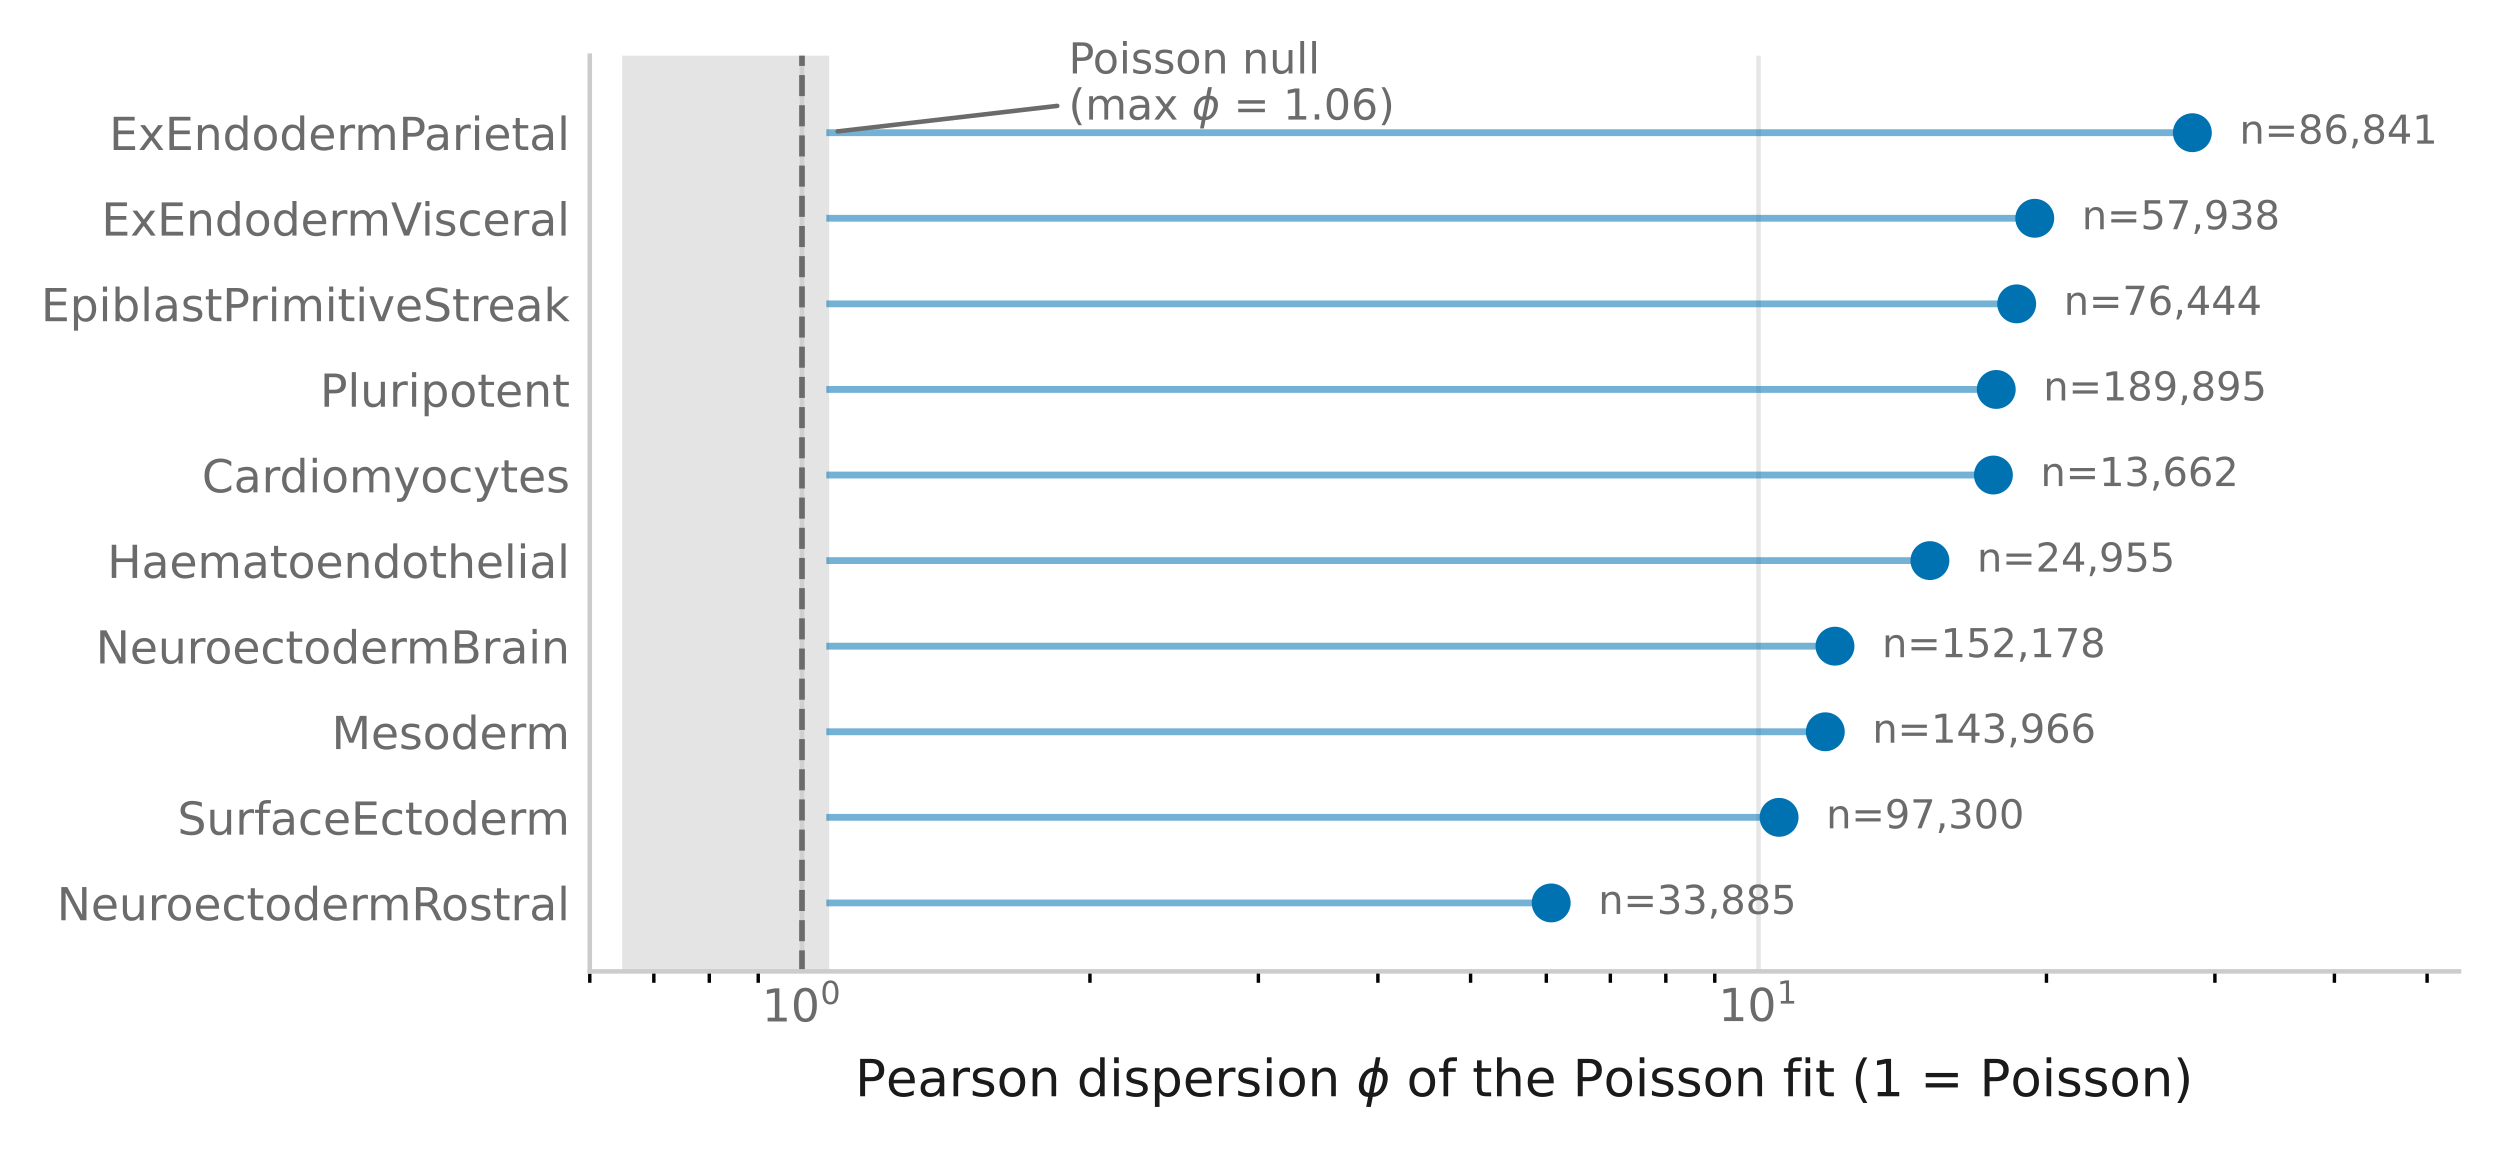
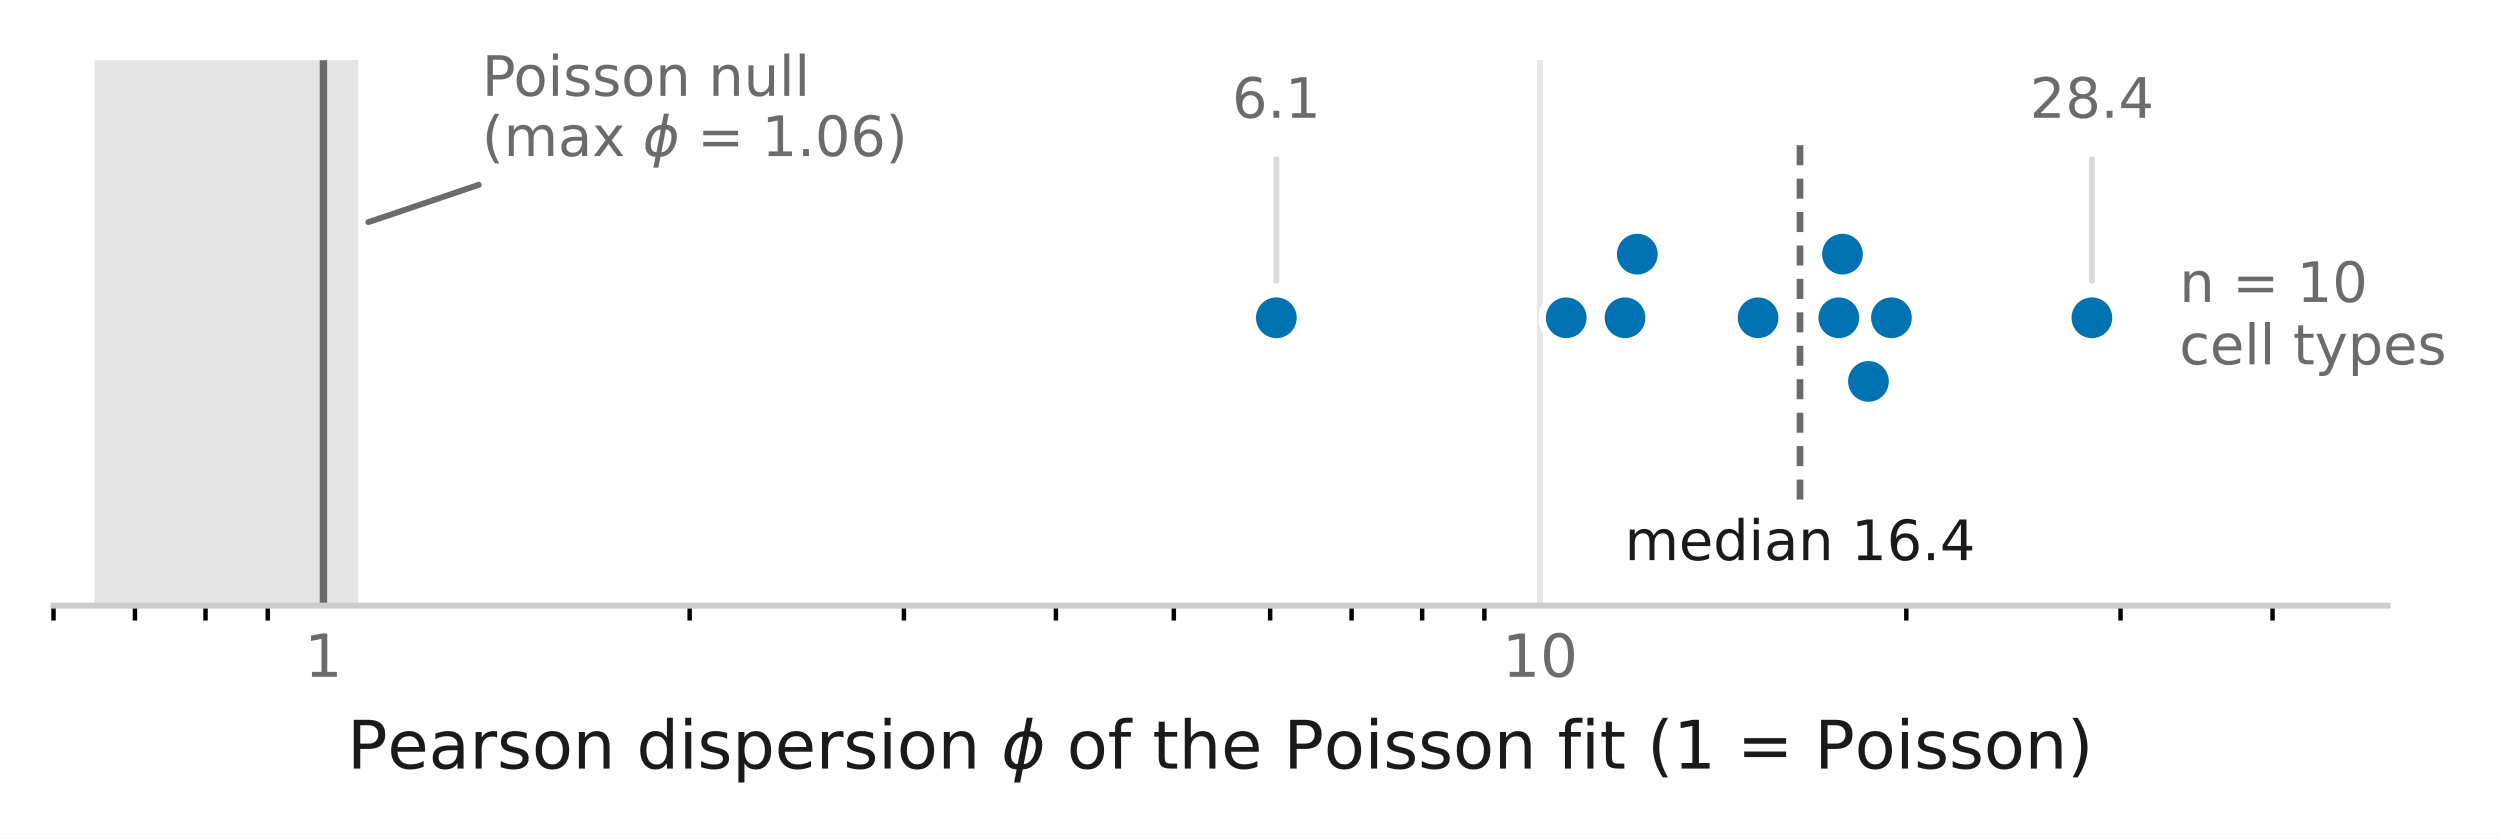
- <svg xmlns="http://www.w3.org/2000/svg" xmlns:xlink="http://www.w3.org/1999/xlink" width="439.011pt" height="201.754pt" viewBox="0 0 439.011 201.754" version="1.1">
+ <svg xmlns="http://www.w3.org/2000/svg" xmlns:xlink="http://www.w3.org/1999/xlink" width="336.443pt" height="112.678pt" viewBox="0 0 336.443 112.678" version="1.1">
  <defs>
    <style type="text/css">*{stroke-linejoin: round; stroke-linecap: butt}</style>
  </defs>
  <g id="figure_1">
    <g id="patch_1">
-       <path d="M -0 201.754  L 439.011 201.754  L 439.011 0  L -0 0  z " style="fill: #ffffff" />
+       <path d="M 0 112.678  L 336.443 112.678  L 336.443 0  L 0 0  z " style="fill: #ffffff" />
    </g>
    <g id="axes_1">
      <g id="patch_2">
-         <path d="M 103.571 170.581  L 431.811 170.581  L 431.811 9.777  L 103.571 9.777  z " style="fill: #ffffff" />
+         <path d="M 7.2 81.506  L 321.315 81.506  L 321.315 8.104  L 7.2 8.104  z " style="fill: #ffffff" />
      </g>
      <g id="matplotlib.axis_1">
        <g id="xtick_1">
          <g id="line2d_1">
-             <path d="M 140.835 170.581  L 140.835 9.777  " clip-path="url(#p5253454328)" style="fill: none; stroke: #e6e6e6; stroke-width: 0.8; stroke-linecap: square" />
+             <path d="M 43.524 81.506  L 43.524 8.104  " clip-path="url(#p3d363d4cb2)" style="fill: none; stroke: #e6e6e6; stroke-width: 0.8; stroke-linecap: square" />
          </g>
          <g id="line2d_2" />
          <g id="text_1">
-             <g style="fill: #6b6b6b" transform="translate(133.795 180.16)">
-               <text>
-                 <tspan x="0" y="-0.781" style="font-size: 8px; font-family: 'DejaVu Sans'; fill: #6b6b6b">1</tspan>
-                 <tspan x="5.09" y="-0.781" style="font-size: 8px; font-family: 'DejaVu Sans'; fill: #6b6b6b">0</tspan>
-                 <tspan x="10.256" y="-3.844" style="font-size: 5.6px; font-family: 'DejaVu Sans'; fill: #6b6b6b">0</tspan>
-               </text>
-             </g>
+             <text style="font-size: 8px; font-family: 'DejaVu Sans', 'Bitstream Vera Sans', 'Computer Modern Sans Serif', 'Lucida Grande', 'Verdana', 'Geneva', 'Lucid', 'Arial', 'Helvetica', 'Avant Garde', sans-serif; text-anchor: middle; fill: #6b6b6b" x="43.524" y="91.084" transform="rotate(-0 43.52401 91.08441)">1</text>
          </g>
        </g>
        <g id="xtick_2">
          <g id="line2d_3">
-             <path d="M 308.804 170.581  L 308.804 9.777  " clip-path="url(#p5253454328)" style="fill: none; stroke: #e6e6e6; stroke-width: 0.8; stroke-linecap: square" />
+             <path d="M 207.257 81.506  L 207.257 8.104  " clip-path="url(#p3d363d4cb2)" style="fill: none; stroke: #e6e6e6; stroke-width: 0.8; stroke-linecap: square" />
          </g>
          <g id="line2d_4" />
          <g id="text_2">
-             <g style="fill: #6b6b6b" transform="translate(301.7639 180.16)">
-               <text>
-                 <tspan x="0" y="-0.858" style="font-size: 8px; font-family: 'DejaVu Sans'; fill: #6b6b6b">1</tspan>
-                 <tspan x="5.09" y="-0.858" style="font-size: 8px; font-family: 'DejaVu Sans'; fill: #6b6b6b">0</tspan>
-                 <tspan x="10.256" y="-3.92" style="font-size: 5.6px; font-family: 'DejaVu Sans'; fill: #6b6b6b">1</tspan>
-               </text>
-             </g>
+             <text style="font-size: 8px; font-family: 'DejaVu Sans', 'Bitstream Vera Sans', 'Computer Modern Sans Serif', 'Lucida Grande', 'Verdana', 'Geneva', 'Lucid', 'Arial', 'Helvetica', 'Avant Garde', sans-serif; text-anchor: middle; fill: #6b6b6b" x="207.257" y="91.084" transform="rotate(-0 207.2572 91.08441)">10</text>
          </g>
        </g>
        <g id="xtick_3">
          <g id="line2d_5">
            <defs>
-               <path id="mf8e0793a0b" d="M 0 0  L 0 2  " style="stroke: #000000; stroke-width: 0.6" />
+               <path id="m390ec94c69" d="M 0 0  L 0 2  " style="stroke: #000000; stroke-width: 0.6" />
            </defs>
            <g>
-               <use xlink:href="#mf8e0793a0b" x="103.571" y="170.581" style="stroke: #000000; stroke-width: 0.6" />
+               <use xlink:href="#m390ec94c69" x="7.2" y="81.506" style="stroke: #000000; stroke-width: 0.6" />
            </g>
          </g>
        </g>
        <g id="xtick_4">
          <g id="line2d_6">
            <g>
-               <use xlink:href="#mf8e0793a0b" x="114.816" y="170.581" style="stroke: #000000; stroke-width: 0.6" />
+               <use xlink:href="#m390ec94c69" x="18.161" y="81.506" style="stroke: #000000; stroke-width: 0.6" />
            </g>
          </g>
        </g>
        <g id="xtick_5">
          <g id="line2d_7">
            <g>
-               <use xlink:href="#mf8e0793a0b" x="124.557" y="170.581" style="stroke: #000000; stroke-width: 0.6" />
+               <use xlink:href="#m390ec94c69" x="27.657" y="81.506" style="stroke: #000000; stroke-width: 0.6" />
            </g>
          </g>
        </g>
        <g id="xtick_6">
          <g id="line2d_8">
            <g>
-               <use xlink:href="#mf8e0793a0b" x="133.149" y="170.581" style="stroke: #000000; stroke-width: 0.6" />
+               <use xlink:href="#m390ec94c69" x="36.032" y="81.506" style="stroke: #000000; stroke-width: 0.6" />
            </g>
          </g>
        </g>
        <g id="xtick_7">
          <g id="line2d_9">
            <g>
-               <use xlink:href="#mf8e0793a0b" x="191.399" y="170.581" style="stroke: #000000; stroke-width: 0.6" />
+               <use xlink:href="#m390ec94c69" x="92.813" y="81.506" style="stroke: #000000; stroke-width: 0.6" />
            </g>
          </g>
        </g>
        <g id="xtick_8">
          <g id="line2d_10">
            <g>
-               <use xlink:href="#mf8e0793a0b" x="220.977" y="170.581" style="stroke: #000000; stroke-width: 0.6" />
+               <use xlink:href="#m390ec94c69" x="121.645" y="81.506" style="stroke: #000000; stroke-width: 0.6" />
            </g>
          </g>
        </g>
        <g id="xtick_9">
          <g id="line2d_11">
            <g>
-               <use xlink:href="#mf8e0793a0b" x="241.962" y="170.581" style="stroke: #000000; stroke-width: 0.6" />
+               <use xlink:href="#m390ec94c69" x="142.101" y="81.506" style="stroke: #000000; stroke-width: 0.6" />
            </g>
          </g>
        </g>
        <g id="xtick_10">
          <g id="line2d_12">
            <g>
-               <use xlink:href="#mf8e0793a0b" x="258.24" y="170.581" style="stroke: #000000; stroke-width: 0.6" />
+               <use xlink:href="#m390ec94c69" x="157.969" y="81.506" style="stroke: #000000; stroke-width: 0.6" />
            </g>
          </g>
        </g>
        <g id="xtick_11">
          <g id="line2d_13">
            <g>
-               <use xlink:href="#mf8e0793a0b" x="271.54" y="170.581" style="stroke: #000000; stroke-width: 0.6" />
+               <use xlink:href="#m390ec94c69" x="170.933" y="81.506" style="stroke: #000000; stroke-width: 0.6" />
            </g>
          </g>
        </g>
        <g id="xtick_12">
          <g id="line2d_14">
            <g>
-               <use xlink:href="#mf8e0793a0b" x="282.785" y="170.581" style="stroke: #000000; stroke-width: 0.6" />
+               <use xlink:href="#m390ec94c69" x="181.895" y="81.506" style="stroke: #000000; stroke-width: 0.6" />
            </g>
          </g>
        </g>
        <g id="xtick_13">
          <g id="line2d_15">
            <g>
-               <use xlink:href="#mf8e0793a0b" x="292.526" y="170.581" style="stroke: #000000; stroke-width: 0.6" />
+               <use xlink:href="#m390ec94c69" x="191.39" y="81.506" style="stroke: #000000; stroke-width: 0.6" />
            </g>
          </g>
        </g>
        <g id="xtick_14">
          <g id="line2d_16">
            <g>
-               <use xlink:href="#mf8e0793a0b" x="301.118" y="170.581" style="stroke: #000000; stroke-width: 0.6" />
+               <use xlink:href="#m390ec94c69" x="199.765" y="81.506" style="stroke: #000000; stroke-width: 0.6" />
            </g>
          </g>
        </g>
        <g id="xtick_15">
          <g id="line2d_17">
            <g>
-               <use xlink:href="#mf8e0793a0b" x="359.368" y="170.581" style="stroke: #000000; stroke-width: 0.6" />
+               <use xlink:href="#m390ec94c69" x="256.546" y="81.506" style="stroke: #000000; stroke-width: 0.6" />
            </g>
          </g>
        </g>
        <g id="xtick_16">
          <g id="line2d_18">
            <g>
-               <use xlink:href="#mf8e0793a0b" x="388.945" y="170.581" style="stroke: #000000; stroke-width: 0.6" />
+               <use xlink:href="#m390ec94c69" x="285.378" y="81.506" style="stroke: #000000; stroke-width: 0.6" />
            </g>
          </g>
        </g>
        <g id="xtick_17">
          <g id="line2d_19">
            <g>
-               <use xlink:href="#mf8e0793a0b" x="409.931" y="170.581" style="stroke: #000000; stroke-width: 0.6" />
-             </g>
-           </g>
-         </g>
-         <g id="xtick_18">
-           <g id="line2d_20">
-             <g>
-               <use xlink:href="#mf8e0793a0b" x="426.209" y="170.581" style="stroke: #000000; stroke-width: 0.6" />
+               <use xlink:href="#m390ec94c69" x="305.834" y="81.506" style="stroke: #000000; stroke-width: 0.6" />
            </g>
          </g>
        </g>
        <g id="text_3">
-           <g style="fill: #1a1a1a" transform="translate(150.1513 192.6637)">
+           <g style="fill: #1a1a1a" transform="translate(46.71742 103.5882)">
            <text>
              <tspan x="0" y="-0.156" style="font-size: 9px; font-family: 'DejaVu Sans'; fill: #1a1a1a">P</tspan>
              <tspan x="5.427" y="-0.156" style="font-size: 9px; font-family: 'DejaVu Sans'; fill: #1a1a1a">e</tspan>
              <tspan x="10.964" y="-0.156" style="font-size: 9px; font-family: 'DejaVu Sans'; fill: #1a1a1a">a</tspan>
              <tspan x="16.479" y="-0.156" style="font-size: 9px; font-family: 'DejaVu Sans'; fill: #1a1a1a">r</tspan>
              <tspan x="20.18" y="-0.156" style="font-size: 9px; font-family: 'DejaVu Sans'; fill: #1a1a1a">s</tspan>
              <tspan x="24.869" y="-0.156" style="font-size: 9px; font-family: 'DejaVu Sans'; fill: #1a1a1a">o</tspan>
              <tspan x="30.375" y="-0.156" style="font-size: 9px; font-family: 'DejaVu Sans'; fill: #1a1a1a">n</tspan>
              <tspan x="36.079" y="-0.156" style="font-size: 9px; font-family: 'DejaVu Sans'; fill: #1a1a1a"> </tspan>
              <tspan x="38.94" y="-0.156" style="font-size: 9px; font-family: 'DejaVu Sans'; fill: #1a1a1a">d</tspan>
              <tspan x="44.653" y="-0.156" style="font-size: 9px; font-family: 'DejaVu Sans'; fill: #1a1a1a">i</tspan>
              <tspan x="47.153" y="-0.156" style="font-size: 9px; font-family: 'DejaVu Sans'; fill: #1a1a1a">s</tspan>
              <tspan x="51.842" y="-0.156" style="font-size: 9px; font-family: 'DejaVu Sans'; fill: #1a1a1a">p</tspan>
              <tspan x="57.555" y="-0.156" style="font-size: 9px; font-family: 'DejaVu Sans'; fill: #1a1a1a">e</tspan>
              <tspan x="63.092" y="-0.156" style="font-size: 9px; font-family: 'DejaVu Sans'; fill: #1a1a1a">r</tspan>
              <tspan x="66.792" y="-0.156" style="font-size: 9px; font-family: 'DejaVu Sans'; fill: #1a1a1a">s</tspan>
              <tspan x="71.481" y="-0.156" style="font-size: 9px; font-family: 'DejaVu Sans'; fill: #1a1a1a">i</tspan>
              <tspan x="73.982" y="-0.156" style="font-size: 9px; font-family: 'DejaVu Sans'; fill: #1a1a1a">o</tspan>
              <tspan x="79.488" y="-0.156" style="font-size: 9px; font-family: 'DejaVu Sans'; fill: #1a1a1a">n</tspan>
              <tspan x="85.192" y="-0.156" style="font-size: 9px; font-family: 'DejaVu Sans'; fill: #1a1a1a"> </tspan>
              <tspan x="93.99" y="-0.156" style="font-size: 9px; font-family: 'DejaVu Sans'; fill: #1a1a1a"> </tspan>
              <tspan x="96.851" y="-0.156" style="font-size: 9px; font-family: 'DejaVu Sans'; fill: #1a1a1a">o</tspan>
              <tspan x="102.357" y="-0.156" style="font-size: 9px; font-family: 'DejaVu Sans'; fill: #1a1a1a">f</tspan>
              <tspan x="105.526" y="-0.156" style="font-size: 9px; font-family: 'DejaVu Sans'; fill: #1a1a1a"> </tspan>
              <tspan x="108.387" y="-0.156" style="font-size: 9px; font-family: 'DejaVu Sans'; fill: #1a1a1a">t</tspan>
              <tspan x="111.916" y="-0.156" style="font-size: 9px; font-family: 'DejaVu Sans'; fill: #1a1a1a">h</tspan>
              <tspan x="117.62" y="-0.156" style="font-size: 9px; font-family: 'DejaVu Sans'; fill: #1a1a1a">e</tspan>
              <tspan x="123.157" y="-0.156" style="font-size: 9px; font-family: 'DejaVu Sans'; fill: #1a1a1a"> </tspan>
              <tspan x="126.018" y="-0.156" style="font-size: 9px; font-family: 'DejaVu Sans'; fill: #1a1a1a">P</tspan>
              <tspan x="131.445" y="-0.156" style="font-size: 9px; font-family: 'DejaVu Sans'; fill: #1a1a1a">o</tspan>
              <tspan x="136.951" y="-0.156" style="font-size: 9px; font-family: 'DejaVu Sans'; fill: #1a1a1a">i</tspan>
              <tspan x="139.452" y="-0.156" style="font-size: 9px; font-family: 'DejaVu Sans'; fill: #1a1a1a">s</tspan>
              <tspan x="144.141" y="-0.156" style="font-size: 9px; font-family: 'DejaVu Sans'; fill: #1a1a1a">s</tspan>
              <tspan x="148.83" y="-0.156" style="font-size: 9px; font-family: 'DejaVu Sans'; fill: #1a1a1a">o</tspan>
              <tspan x="154.336" y="-0.156" style="font-size: 9px; font-family: 'DejaVu Sans'; fill: #1a1a1a">n</tspan>
              <tspan x="160.04" y="-0.156" style="font-size: 9px; font-family: 'DejaVu Sans'; fill: #1a1a1a"> </tspan>
              <tspan x="162.901" y="-0.156" style="font-size: 9px; font-family: 'DejaVu Sans'; fill: #1a1a1a">f</tspan>
              <tspan x="166.069" y="-0.156" style="font-size: 9px; font-family: 'DejaVu Sans'; fill: #1a1a1a">i</tspan>
              <tspan x="168.57" y="-0.156" style="font-size: 9px; font-family: 'DejaVu Sans'; fill: #1a1a1a">t</tspan>
              <tspan x="172.099" y="-0.156" style="font-size: 9px; font-family: 'DejaVu Sans'; fill: #1a1a1a"> </tspan>
              <tspan x="174.959" y="-0.156" style="font-size: 9px; font-family: 'DejaVu Sans'; fill: #1a1a1a">(</tspan>
              <tspan x="178.471" y="-0.156" style="font-size: 9px; font-family: 'DejaVu Sans'; fill: #1a1a1a">1</tspan>
              <tspan x="184.197" y="-0.156" style="font-size: 9px; font-family: 'DejaVu Sans'; fill: #1a1a1a"> </tspan>
              <tspan x="187.058" y="-0.156" style="font-size: 9px; font-family: 'DejaVu Sans'; fill: #1a1a1a">=</tspan>
              <tspan x="194.599" y="-0.156" style="font-size: 9px; font-family: 'DejaVu Sans'; fill: #1a1a1a"> </tspan>
              <tspan x="197.459" y="-0.156" style="font-size: 9px; font-family: 'DejaVu Sans'; fill: #1a1a1a">P</tspan>
              <tspan x="202.887" y="-0.156" style="font-size: 9px; font-family: 'DejaVu Sans'; fill: #1a1a1a">o</tspan>
              <tspan x="208.393" y="-0.156" style="font-size: 9px; font-family: 'DejaVu Sans'; fill: #1a1a1a">i</tspan>
              <tspan x="210.894" y="-0.156" style="font-size: 9px; font-family: 'DejaVu Sans'; fill: #1a1a1a">s</tspan>
              <tspan x="215.583" y="-0.156" style="font-size: 9px; font-family: 'DejaVu Sans'; fill: #1a1a1a">s</tspan>
              <tspan x="220.271" y="-0.156" style="font-size: 9px; font-family: 'DejaVu Sans'; fill: #1a1a1a">o</tspan>
              <tspan x="225.778" y="-0.156" style="font-size: 9px; font-family: 'DejaVu Sans'; fill: #1a1a1a">n</tspan>
              <tspan x="231.482" y="-0.156" style="font-size: 9px; font-family: 'DejaVu Sans'; fill: #1a1a1a">)</tspan>
              <tspan x="88.053" y="-0.156" style="font-style: oblique; font-size: 9px; font-family: 'DejaVu Sans'; fill: #1a1a1a">ϕ</tspan>
            </text>
          </g>
        </g>
      </g>
-       <g id="matplotlib.axis_2">
-         <g id="ytick_1">
-           <g id="line2d_21" />
-           <g id="text_4">
-             <text style="font-size: 8px; font-family: 'DejaVu Sans', 'Bitstream Vera Sans', 'Computer Modern Sans Serif', 'Lucida Grande', 'Verdana', 'Geneva', 'Lucid', 'Arial', 'Helvetica', 'Avant Garde', sans-serif; text-anchor: end; fill: #6b6b6b" x="100.071" y="161.598" transform="rotate(-0 100.0713 161.5978)">NeuroectodermRostral</text>
-           </g>
-         </g>
-         <g id="ytick_2">
-           <g id="line2d_22" />
-           <g id="text_5">
-             <text style="font-size: 8px; font-family: 'DejaVu Sans', 'Bitstream Vera Sans', 'Computer Modern Sans Serif', 'Lucida Grande', 'Verdana', 'Geneva', 'Lucid', 'Arial', 'Helvetica', 'Avant Garde', sans-serif; text-anchor: end; fill: #6b6b6b" x="100.071" y="146.569" transform="rotate(-0 100.0713 146.5694)">SurfaceEctoderm</text>
-           </g>
-         </g>
-         <g id="ytick_3">
-           <g id="line2d_23" />
-           <g id="text_6">
-             <text style="font-size: 8px; font-family: 'DejaVu Sans', 'Bitstream Vera Sans', 'Computer Modern Sans Serif', 'Lucida Grande', 'Verdana', 'Geneva', 'Lucid', 'Arial', 'Helvetica', 'Avant Garde', sans-serif; text-anchor: end; fill: #6b6b6b" x="100.071" y="131.541" transform="rotate(-0 100.0713 131.5409)">Mesoderm</text>
-           </g>
-         </g>
-         <g id="ytick_4">
-           <g id="line2d_24" />
-           <g id="text_7">
-             <text style="font-size: 8px; font-family: 'DejaVu Sans', 'Bitstream Vera Sans', 'Computer Modern Sans Serif', 'Lucida Grande', 'Verdana', 'Geneva', 'Lucid', 'Arial', 'Helvetica', 'Avant Garde', sans-serif; text-anchor: end; fill: #6b6b6b" x="100.071" y="116.512" transform="rotate(-0 100.0713 116.5125)">NeuroectodermBrain</text>
-           </g>
-         </g>
-         <g id="ytick_5">
-           <g id="line2d_25" />
-           <g id="text_8">
-             <text style="font-size: 8px; font-family: 'DejaVu Sans', 'Bitstream Vera Sans', 'Computer Modern Sans Serif', 'Lucida Grande', 'Verdana', 'Geneva', 'Lucid', 'Arial', 'Helvetica', 'Avant Garde', sans-serif; text-anchor: end; fill: #6b6b6b" x="100.071" y="101.484" transform="rotate(-0 100.0713 101.484)">Haematoendothelial</text>
-           </g>
-         </g>
-         <g id="ytick_6">
-           <g id="line2d_26" />
-           <g id="text_9">
-             <text style="font-size: 8px; font-family: 'DejaVu Sans', 'Bitstream Vera Sans', 'Computer Modern Sans Serif', 'Lucida Grande', 'Verdana', 'Geneva', 'Lucid', 'Arial', 'Helvetica', 'Avant Garde', sans-serif; text-anchor: end; fill: #6b6b6b" x="100.071" y="86.456" transform="rotate(-0 100.0713 86.4556)">Cardiomyocytes</text>
-           </g>
-         </g>
-         <g id="ytick_7">
-           <g id="line2d_27" />
-           <g id="text_10">
-             <text style="font-size: 8px; font-family: 'DejaVu Sans', 'Bitstream Vera Sans', 'Computer Modern Sans Serif', 'Lucida Grande', 'Verdana', 'Geneva', 'Lucid', 'Arial', 'Helvetica', 'Avant Garde', sans-serif; text-anchor: end; fill: #6b6b6b" x="100.071" y="71.427" transform="rotate(-0 100.0713 71.42716)">Pluripotent</text>
-           </g>
-         </g>
-         <g id="ytick_8">
-           <g id="line2d_28" />
-           <g id="text_11">
-             <text style="font-size: 8px; font-family: 'DejaVu Sans', 'Bitstream Vera Sans', 'Computer Modern Sans Serif', 'Lucida Grande', 'Verdana', 'Geneva', 'Lucid', 'Arial', 'Helvetica', 'Avant Garde', sans-serif; text-anchor: end; fill: #6b6b6b" x="100.071" y="56.399" transform="rotate(-0 100.0713 56.39871)">EpiblastPrimitiveStreak</text>
-           </g>
-         </g>
-         <g id="ytick_9">
-           <g id="line2d_29" />
-           <g id="text_12">
-             <text style="font-size: 8px; font-family: 'DejaVu Sans', 'Bitstream Vera Sans', 'Computer Modern Sans Serif', 'Lucida Grande', 'Verdana', 'Geneva', 'Lucid', 'Arial', 'Helvetica', 'Avant Garde', sans-serif; text-anchor: end; fill: #6b6b6b" x="100.071" y="41.37" transform="rotate(-0 100.0713 41.37026)">ExEndodermVisceral</text>
-           </g>
-         </g>
-         <g id="ytick_10">
-           <g id="line2d_30" />
-           <g id="text_13">
-             <text style="font-size: 8px; font-family: 'DejaVu Sans', 'Bitstream Vera Sans', 'Computer Modern Sans Serif', 'Lucida Grande', 'Verdana', 'Geneva', 'Lucid', 'Arial', 'Helvetica', 'Avant Garde', sans-serif; text-anchor: end; fill: #6b6b6b" x="100.071" y="26.342" transform="rotate(-0 100.0713 26.34182)">ExEndodermParietal</text>
-           </g>
-         </g>
-       </g>
+       <g id="matplotlib.axis_2" />
      <g id="patch_3">
-         <path d="M 109.761 170.581  L 145.11 170.581  L 145.11 9.777  L 109.761 9.777  z " clip-path="url(#p5253454328)" style="fill: #6b6b6b; opacity: 0.18; stroke: #6b6b6b; stroke-linejoin: miter" />
-       </g>
-       <g id="line2d_31">
-         <path d="M 140.835 170.581  L 140.835 9.777  " clip-path="url(#p5253454328)" style="fill: none; stroke-dasharray: 3.7,1.6; stroke-dashoffset: 0; stroke: #6b6b6b" />
+         <path d="M 13.234 81.506  L 47.691 81.506  L 47.691 8.104  L 13.234 8.104  z " clip-path="url(#p3d363d4cb2)" style="fill: #6b6b6b; opacity: 0.18; stroke: #6b6b6b; stroke-linejoin: miter" />
+       </g>
+       <g id="line2d_20">
+         <path d="M 43.524 81.506  L 43.524 8.104  " clip-path="url(#p3d363d4cb2)" style="fill: none; stroke: #6b6b6b; stroke-linecap: square" />
+       </g>
+       <g id="LineCollection_1">
+         <path d="M 242.238 67.233  L 242.238 18.299  " clip-path="url(#p3d363d4cb2)" style="fill: none; stroke-dasharray: 2.7,1.8; stroke-dashoffset: 0; stroke: #6b6b6b; stroke-width: 0.9" />
      </g>
      <g id="patch_4">
-         <path d="M 103.571 170.581  L 103.571 9.777  " style="fill: none; stroke: #cccccc; stroke-width: 0.8; stroke-linejoin: miter; stroke-linecap: square" />
+         <path d="M 7.2 81.506  L 321.315 81.506  " style="fill: none; stroke: #cccccc; stroke-width: 0.8; stroke-linejoin: miter; stroke-linecap: square" />
      </g>
      <g id="patch_5">
-         <path d="M 103.571 170.581  L 431.811 170.581  " style="fill: none; stroke: #cccccc; stroke-width: 0.8; stroke-linejoin: miter; stroke-linecap: square" />
-       </g>
-       <g id="LineCollection_1">
-         <path d="M 145.11 158.558  L 272.398 158.558  " clip-path="url(#p5253454328)" style="fill: none; stroke: #0072b2; stroke-opacity: 0.55; stroke-width: 1.2" />
-         <path d="M 145.11 143.53  L 312.417 143.53  " clip-path="url(#p5253454328)" style="fill: none; stroke: #0072b2; stroke-opacity: 0.55; stroke-width: 1.2" />
-         <path d="M 145.11 128.502  L 320.533 128.502  " clip-path="url(#p5253454328)" style="fill: none; stroke: #0072b2; stroke-opacity: 0.55; stroke-width: 1.2" />
-         <path d="M 145.11 113.473  L 322.23 113.473  " clip-path="url(#p5253454328)" style="fill: none; stroke: #0072b2; stroke-opacity: 0.55; stroke-width: 1.2" />
-         <path d="M 145.11 98.445  L 338.902 98.445  " clip-path="url(#p5253454328)" style="fill: none; stroke: #0072b2; stroke-opacity: 0.55; stroke-width: 1.2" />
-         <path d="M 145.11 83.416  L 350.051 83.416  " clip-path="url(#p5253454328)" style="fill: none; stroke: #0072b2; stroke-opacity: 0.55; stroke-width: 1.2" />
-         <path d="M 145.11 68.388  L 350.551 68.388  " clip-path="url(#p5253454328)" style="fill: none; stroke: #0072b2; stroke-opacity: 0.55; stroke-width: 1.2" />
-         <path d="M 145.11 53.359  L 354.14 53.359  " clip-path="url(#p5253454328)" style="fill: none; stroke: #0072b2; stroke-opacity: 0.55; stroke-width: 1.2" />
-         <path d="M 145.11 38.331  L 357.312 38.331  " clip-path="url(#p5253454328)" style="fill: none; stroke: #0072b2; stroke-opacity: 0.55; stroke-width: 1.2" />
-         <path d="M 145.11 23.302  L 384.989 23.302  " clip-path="url(#p5253454328)" style="fill: none; stroke: #0072b2; stroke-opacity: 0.55; stroke-width: 1.2" />
-       </g>
-       <g id="text_14">
-         <text style="font-size: 7px; font-family: 'DejaVu Sans', 'Bitstream Vera Sans', 'Computer Modern Sans Serif', 'Lucida Grande', 'Verdana', 'Geneva', 'Lucid', 'Arial', 'Helvetica', 'Avant Garde', sans-serif; text-anchor: start; fill: #6b6b6b" x="280.665" y="160.49" transform="rotate(-0 280.6653 160.49)">n=33,885</text>
-       </g>
-       <g id="text_15">
-         <text style="font-size: 7px; font-family: 'DejaVu Sans', 'Bitstream Vera Sans', 'Computer Modern Sans Serif', 'Lucida Grande', 'Verdana', 'Geneva', 'Lucid', 'Arial', 'Helvetica', 'Avant Garde', sans-serif; text-anchor: start; fill: #6b6b6b" x="320.684" y="145.462" transform="rotate(-0 320.6842 145.4616)">n=97,300</text>
-       </g>
-       <g id="text_16">
-         <text style="font-size: 7px; font-family: 'DejaVu Sans', 'Bitstream Vera Sans', 'Computer Modern Sans Serif', 'Lucida Grande', 'Verdana', 'Geneva', 'Lucid', 'Arial', 'Helvetica', 'Avant Garde', sans-serif; text-anchor: start; fill: #6b6b6b" x="328.801" y="130.433" transform="rotate(-0 328.8005 130.4331)">n=143,966</text>
-       </g>
-       <g id="text_17">
-         <text style="font-size: 7px; font-family: 'DejaVu Sans', 'Bitstream Vera Sans', 'Computer Modern Sans Serif', 'Lucida Grande', 'Verdana', 'Geneva', 'Lucid', 'Arial', 'Helvetica', 'Avant Garde', sans-serif; text-anchor: start; fill: #6b6b6b" x="330.497" y="115.405" transform="rotate(-0 330.497 115.4047)">n=152,178</text>
-       </g>
-       <g id="text_18">
-         <text style="font-size: 7px; font-family: 'DejaVu Sans', 'Bitstream Vera Sans', 'Computer Modern Sans Serif', 'Lucida Grande', 'Verdana', 'Geneva', 'Lucid', 'Arial', 'Helvetica', 'Avant Garde', sans-serif; text-anchor: start; fill: #6b6b6b" x="347.169" y="100.376" transform="rotate(-0 347.1695 100.3762)">n=24,955</text>
-       </g>
-       <g id="text_19">
-         <text style="font-size: 7px; font-family: 'DejaVu Sans', 'Bitstream Vera Sans', 'Computer Modern Sans Serif', 'Lucida Grande', 'Verdana', 'Geneva', 'Lucid', 'Arial', 'Helvetica', 'Avant Garde', sans-serif; text-anchor: start; fill: #6b6b6b" x="358.318" y="85.348" transform="rotate(-0 358.3183 85.34779)">n=13,662</text>
-       </g>
-       <g id="text_20">
-         <text style="font-size: 7px; font-family: 'DejaVu Sans', 'Bitstream Vera Sans', 'Computer Modern Sans Serif', 'Lucida Grande', 'Verdana', 'Geneva', 'Lucid', 'Arial', 'Helvetica', 'Avant Garde', sans-serif; text-anchor: start; fill: #6b6b6b" x="358.818" y="70.319" transform="rotate(-0 358.8181 70.31934)">n=189,895</text>
-       </g>
-       <g id="text_21">
-         <text style="font-size: 7px; font-family: 'DejaVu Sans', 'Bitstream Vera Sans', 'Computer Modern Sans Serif', 'Lucida Grande', 'Verdana', 'Geneva', 'Lucid', 'Arial', 'Helvetica', 'Avant Garde', sans-serif; text-anchor: start; fill: #6b6b6b" x="362.407" y="55.291" transform="rotate(-0 362.4067 55.2909)">n=76,444</text>
-       </g>
-       <g id="text_22">
-         <text style="font-size: 7px; font-family: 'DejaVu Sans', 'Bitstream Vera Sans', 'Computer Modern Sans Serif', 'Lucida Grande', 'Verdana', 'Geneva', 'Lucid', 'Arial', 'Helvetica', 'Avant Garde', sans-serif; text-anchor: start; fill: #6b6b6b" x="365.579" y="40.262" transform="rotate(-0 365.5787 40.26245)">n=57,938</text>
-       </g>
-       <g id="text_23">
-         <text style="font-size: 7px; font-family: 'DejaVu Sans', 'Bitstream Vera Sans', 'Computer Modern Sans Serif', 'Lucida Grande', 'Verdana', 'Geneva', 'Lucid', 'Arial', 'Helvetica', 'Avant Garde', sans-serif; text-anchor: start; fill: #6b6b6b" x="393.256" y="25.234" transform="rotate(-0 393.2564 25.234)">n=86,841</text>
+         <path d="M 171.77 21.41  Q 171.77 29.589 171.77 37.769  " style="fill: none; stroke: #d9d9d9; stroke-width: 0.8; stroke-linecap: round" />
+       </g>
+       <g id="text_4">
+         <text style="font-size: 7.5px; font-family: 'DejaVu Sans', 'Bitstream Vera Sans', 'Computer Modern Sans Serif', 'Lucida Grande', 'Verdana', 'Geneva', 'Lucid', 'Arial', 'Helvetica', 'Avant Garde', sans-serif; text-anchor: middle; fill: #6b6b6b" x="171.77" y="15.852" transform="rotate(-0 171.7696 15.85237)">6.1</text>
      </g>
      <g id="patch_6">
-         <path d="M 185.658 18.595  Q 166.376 20.834 147.095 23.072  " style="fill: none; stroke: #6b6b6b; stroke-width: 0.8; stroke-linecap: round" />
-       </g>
-       <g id="text_24">
-         <text style="font-size: 7.5px; font-family: 'DejaVu Sans', 'Bitstream Vera Sans', 'Computer Modern Sans Serif', 'Lucida Grande', 'Verdana', 'Geneva', 'Lucid', 'Arial', 'Helvetica', 'Avant Garde', sans-serif; fill: #6b6b6b" transform="translate(187.6569 12.89883)">Poisson null</text>
-         <g style="fill: #6b6b6b" transform="translate(187.6569 21.29859)">
+         <path d="M 281.521 21.41  Q 281.521 29.589 281.521 37.769  " style="fill: none; stroke: #d9d9d9; stroke-width: 0.8; stroke-linecap: round" />
+       </g>
+       <g id="text_5">
+         <text style="font-size: 7.5px; font-family: 'DejaVu Sans', 'Bitstream Vera Sans', 'Computer Modern Sans Serif', 'Lucida Grande', 'Verdana', 'Geneva', 'Lucid', 'Arial', 'Helvetica', 'Avant Garde', sans-serif; text-anchor: middle; fill: #6b6b6b" x="281.521" y="15.852" transform="rotate(-0 281.5214 15.85237)">28.4</text>
+       </g>
+       <g id="text_6">
+         <text style="font-size: 7.5px; font-family: 'DejaVu Sans', 'Bitstream Vera Sans', 'Computer Modern Sans Serif', 'Lucida Grande', 'Verdana', 'Geneva', 'Lucid', 'Arial', 'Helvetica', 'Avant Garde', sans-serif; text-anchor: middle; fill: #1a1a1a" x="242.238" y="75.379" transform="rotate(-0 242.2379 75.37874)">median 16.4</text>
+       </g>
+       <g id="patch_7">
+         <path d="M 64.424 24.874  Q 57.003 27.383 49.583 29.893  " style="fill: none; stroke: #6b6b6b; stroke-width: 0.8; stroke-linecap: round" />
+       </g>
+       <g id="text_7">
+         <text style="font-size: 7.5px; font-family: 'DejaVu Sans', 'Bitstream Vera Sans', 'Computer Modern Sans Serif', 'Lucida Grande', 'Verdana', 'Geneva', 'Lucid', 'Arial', 'Helvetica', 'Avant Garde', sans-serif; fill: #6b6b6b" transform="translate(64.86398 12.89883)">Poisson null</text>
+         <g style="fill: #6b6b6b" transform="translate(64.86398 21.29859)">
          <text>
            <tspan x="0" y="-0.297" style="font-size: 7.5px; font-family: 'DejaVu Sans'; fill: #6b6b6b">(</tspan>
            <tspan x="2.926" y="-0.297" style="font-size: 7.5px; font-family: 'DejaVu Sans'; fill: #6b6b6b">m</tspan>
            <tspan x="10.232" y="-0.297" style="font-size: 7.5px; font-family: 'DejaVu Sans'; fill: #6b6b6b">a</tspan>
            <tspan x="14.828" y="-0.297" style="font-size: 7.5px; font-family: 'DejaVu Sans'; fill: #6b6b6b">x</tspan>
            <tspan x="19.266" y="-0.297" style="font-size: 7.5px; font-family: 'DejaVu Sans'; fill: #6b6b6b"> </tspan>
            <tspan x="26.598" y="-0.297" style="font-size: 7.5px; font-family: 'DejaVu Sans'; fill: #6b6b6b"> </tspan>
            <tspan x="28.982" y="-0.297" style="font-size: 7.5px; font-family: 'DejaVu Sans'; fill: #6b6b6b">=</tspan>
            <tspan x="35.266" y="-0.297" style="font-size: 7.5px; font-family: 'DejaVu Sans'; fill: #6b6b6b"> </tspan>
            <tspan x="37.65" y="-0.297" style="font-size: 7.5px; font-family: 'DejaVu Sans'; fill: #6b6b6b">1</tspan>
            <tspan x="42.422" y="-0.297" style="font-size: 7.5px; font-family: 'DejaVu Sans'; fill: #6b6b6b">.</tspan>
            <tspan x="44.806" y="-0.297" style="font-size: 7.5px; font-family: 'DejaVu Sans'; fill: #6b6b6b">0</tspan>
            <tspan x="49.578" y="-0.297" style="font-size: 7.5px; font-family: 'DejaVu Sans'; fill: #6b6b6b">6</tspan>
            <tspan x="54.349" y="-0.297" style="font-size: 7.5px; font-family: 'DejaVu Sans'; fill: #6b6b6b">)</tspan>
            <tspan x="21.65" y="-0.297" style="font-style: oblique; font-size: 7.5px; font-family: 'DejaVu Sans'; fill: #6b6b6b">ϕ</tspan>
          </text>
        </g>
      </g>
+       <g id="text_8">
+         <text style="font-size: 7.5px; font-family: 'DejaVu Sans', 'Bitstream Vera Sans', 'Computer Modern Sans Serif', 'Lucida Grande', 'Verdana', 'Geneva', 'Lucid', 'Arial', 'Helvetica', 'Avant Garde', sans-serif; fill: #6b6b6b" transform="translate(293.2909 40.63649)">n = 10</text>
+         <text style="font-size: 7.5px; font-family: 'DejaVu Sans', 'Bitstream Vera Sans', 'Computer Modern Sans Serif', 'Lucida Grande', 'Verdana', 'Geneva', 'Lucid', 'Arial', 'Helvetica', 'Avant Garde', sans-serif; fill: #6b6b6b" transform="translate(293.2909 49.03485)">cell types</text>
+       </g>
      <g id="PathCollection_1">
        <defs>
-           <path id="md5645d9bdf" d="M 0 2.915  C 0.773 2.915 1.515 2.608 2.062 2.062  C 2.608 1.515 2.915 0.773 2.915 0  C 2.915 -0.773 2.608 -1.515 2.062 -2.062  C 1.515 -2.608 0.773 -2.915 0 -2.915  C -0.773 -2.915 -1.515 -2.608 -2.062 -2.062  C -2.608 -1.515 -2.915 -0.773 -2.915 0  C -2.915 0.773 -2.608 1.515 -2.062 2.062  C -1.515 2.608 -0.773 2.915 0 2.915  z " style="stroke: #0072b2" />
+           <path id="m13017acc5e" d="M 0 3.24  C 0.859 3.24 1.684 2.899 2.291 2.291  C 2.899 1.684 3.24 0.859 3.24 0  C 3.24 -0.859 2.899 -1.684 2.291 -2.291  C 1.684 -2.899 0.859 -3.24 0 -3.24  C -0.859 -3.24 -1.684 -2.899 -2.291 -2.291  C -2.899 -1.684 -3.24 -0.859 -3.24 0  C -3.24 0.859 -2.899 1.684 -2.291 2.291  C -1.684 2.899 -0.859 3.24 0 3.24  z " style="stroke: #ffffff" />
        </defs>
-         <g clip-path="url(#p5253454328)">
-           <use xlink:href="#md5645d9bdf" x="272.398" y="158.558" style="fill: #0072b2; stroke: #0072b2" />
-           <use xlink:href="#md5645d9bdf" x="312.417" y="143.53" style="fill: #0072b2; stroke: #0072b2" />
-           <use xlink:href="#md5645d9bdf" x="320.533" y="128.502" style="fill: #0072b2; stroke: #0072b2" />
-           <use xlink:href="#md5645d9bdf" x="322.23" y="113.473" style="fill: #0072b2; stroke: #0072b2" />
-           <use xlink:href="#md5645d9bdf" x="338.902" y="98.445" style="fill: #0072b2; stroke: #0072b2" />
-           <use xlink:href="#md5645d9bdf" x="350.051" y="83.416" style="fill: #0072b2; stroke: #0072b2" />
-           <use xlink:href="#md5645d9bdf" x="350.551" y="68.388" style="fill: #0072b2; stroke: #0072b2" />
-           <use xlink:href="#md5645d9bdf" x="354.14" y="53.359" style="fill: #0072b2; stroke: #0072b2" />
-           <use xlink:href="#md5645d9bdf" x="357.312" y="38.331" style="fill: #0072b2; stroke: #0072b2" />
-           <use xlink:href="#md5645d9bdf" x="384.989" y="23.302" style="fill: #0072b2; stroke: #0072b2" />
+         <g clip-path="url(#p3d363d4cb2)">
+           <use xlink:href="#m13017acc5e" x="171.77" y="42.766" style="fill: #0072b2; stroke: #ffffff" />
+           <use xlink:href="#m13017acc5e" x="210.779" y="42.766" style="fill: #0072b2; stroke: #ffffff" />
+           <use xlink:href="#m13017acc5e" x="218.691" y="42.766" style="fill: #0072b2; stroke: #ffffff" />
+           <use xlink:href="#m13017acc5e" x="220.345" y="34.203" style="fill: #0072b2; stroke: #ffffff" />
+           <use xlink:href="#m13017acc5e" x="236.597" y="42.766" style="fill: #0072b2; stroke: #ffffff" />
+           <use xlink:href="#m13017acc5e" x="247.464" y="42.766" style="fill: #0072b2; stroke: #ffffff" />
+           <use xlink:href="#m13017acc5e" x="247.952" y="34.203" style="fill: #0072b2; stroke: #ffffff" />
+           <use xlink:href="#m13017acc5e" x="251.45" y="51.33" style="fill: #0072b2; stroke: #ffffff" />
+           <use xlink:href="#m13017acc5e" x="254.542" y="42.766" style="fill: #0072b2; stroke: #ffffff" />
+           <use xlink:href="#m13017acc5e" x="281.521" y="42.766" style="fill: #0072b2; stroke: #ffffff" />
        </g>
      </g>
    </g>
  </g>
  <defs>
-     <clipPath id="p5253454328">
-       <rect x="103.571" y="9.777" width="328.24" height="160.804" />
+     <clipPath id="p3d363d4cb2">
+       <rect x="7.2" y="8.104" width="314.115" height="73.401" />
    </clipPath>
  </defs>
</svg>
